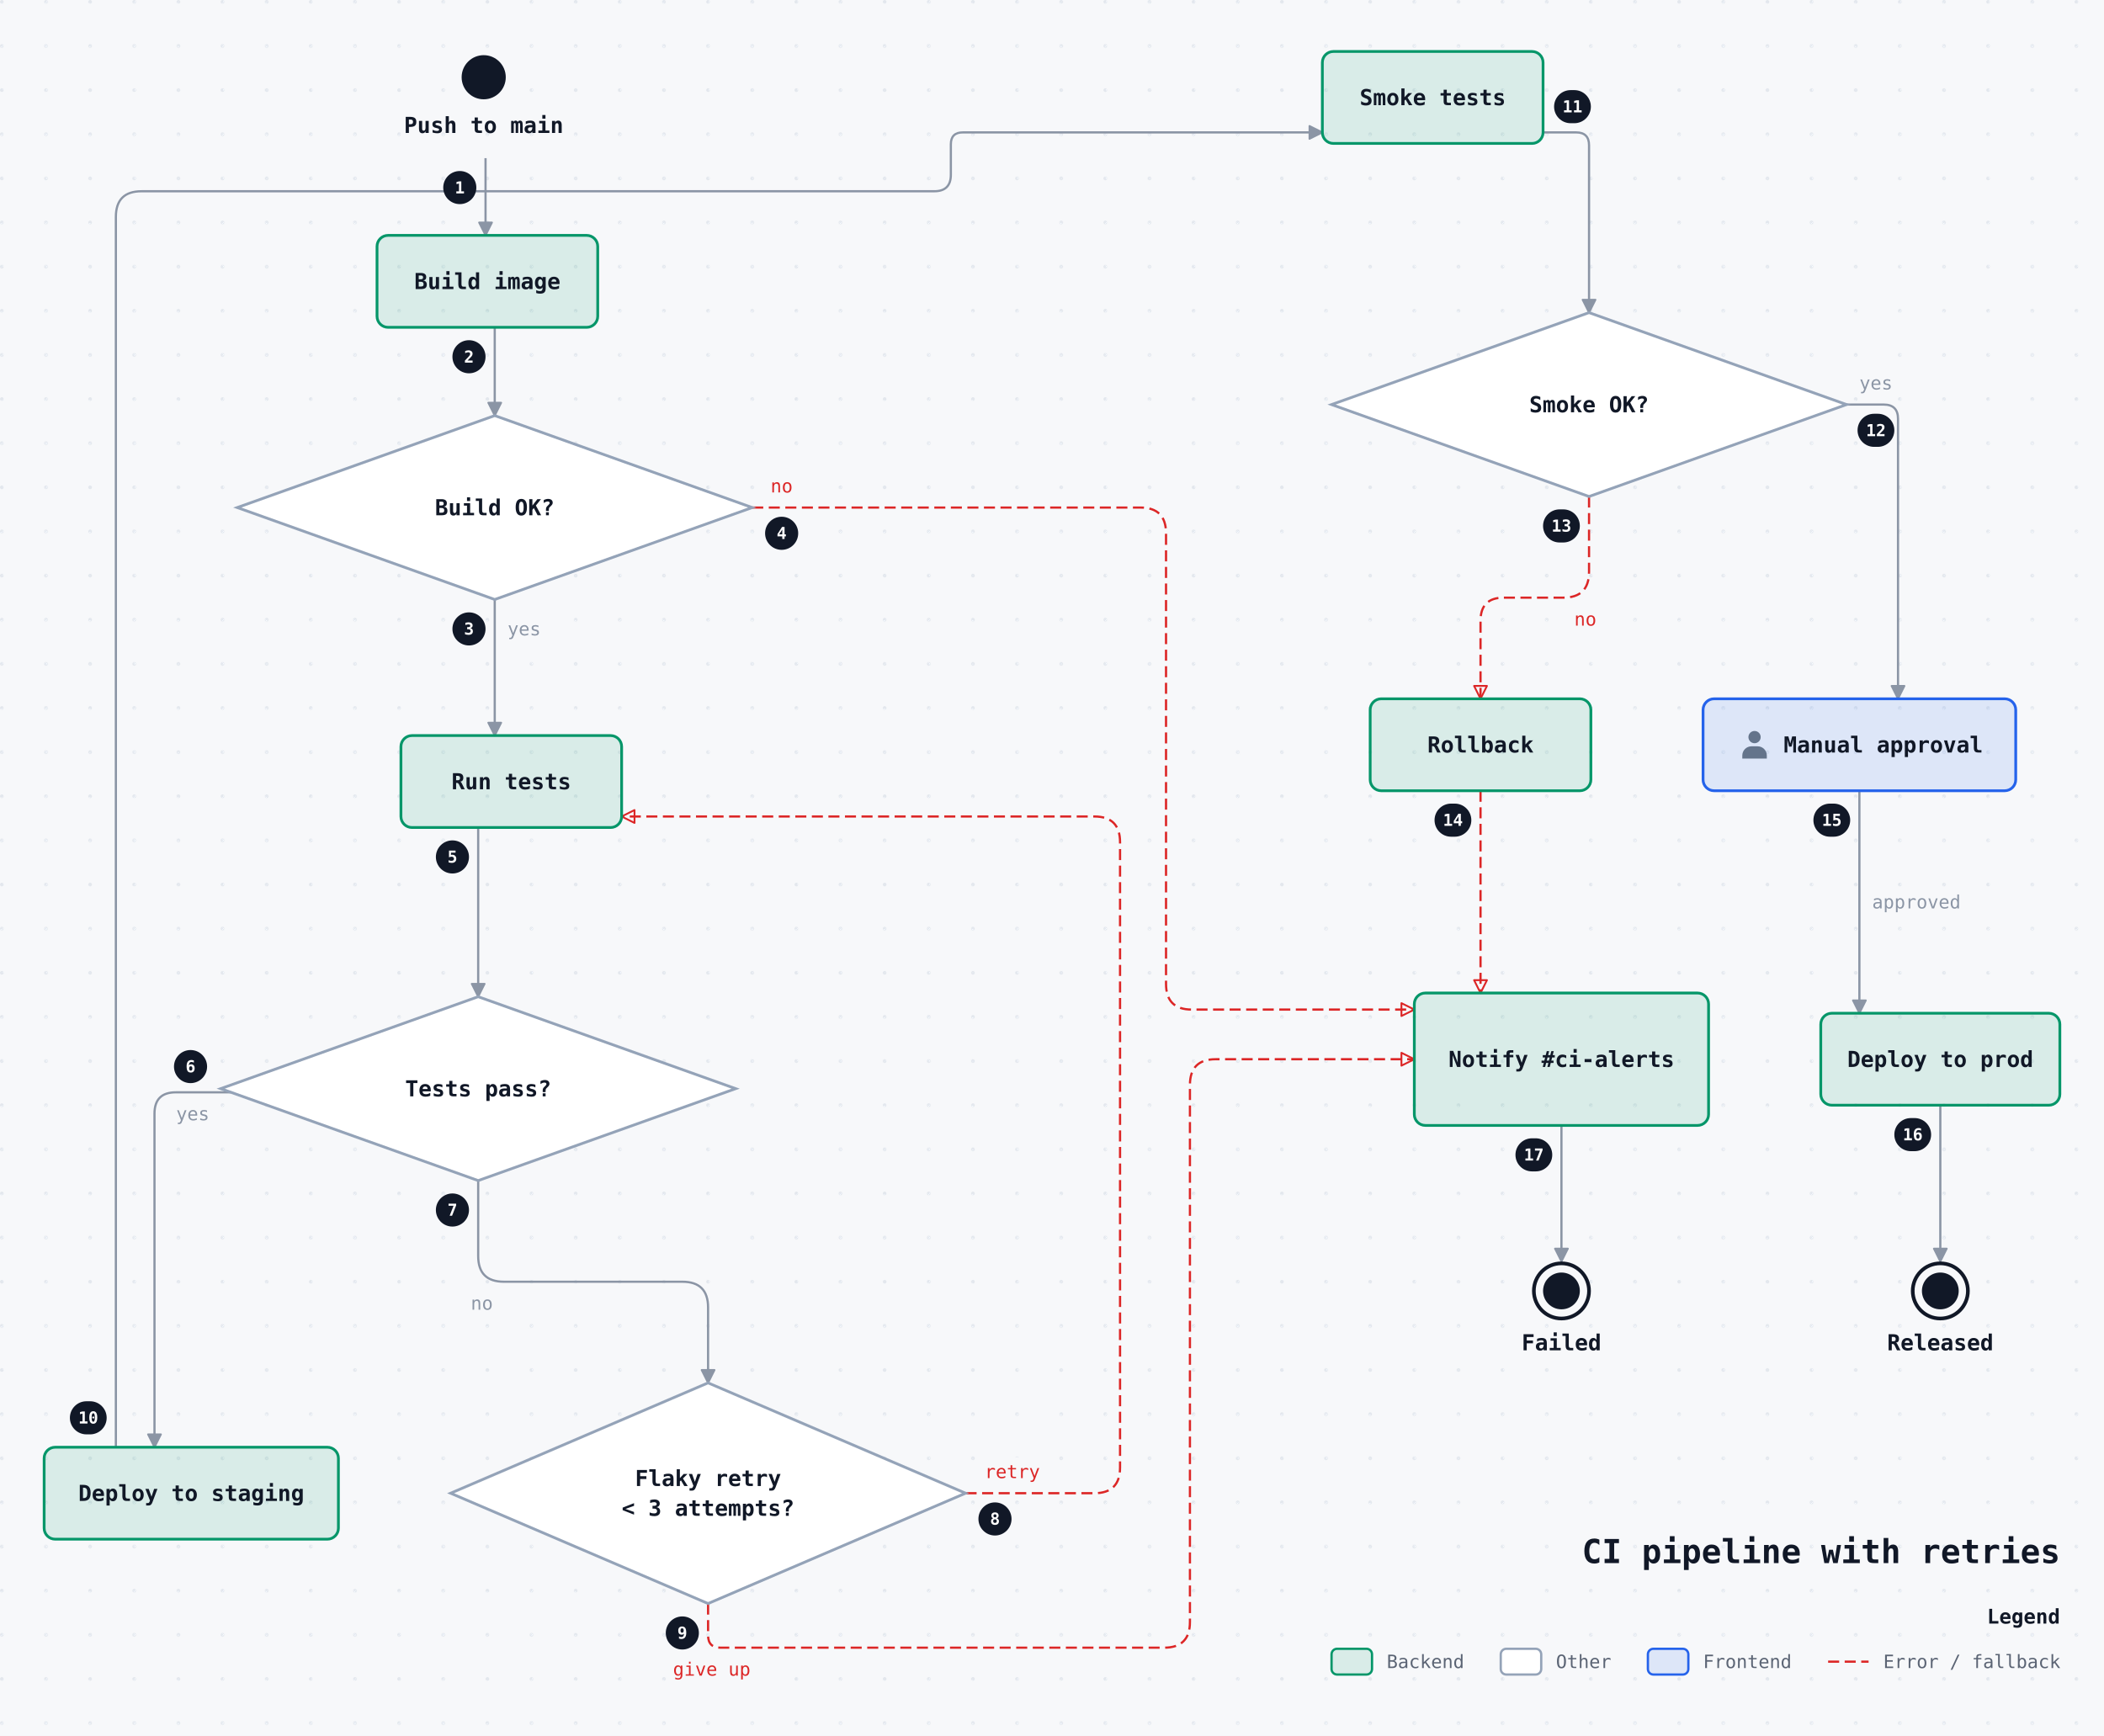
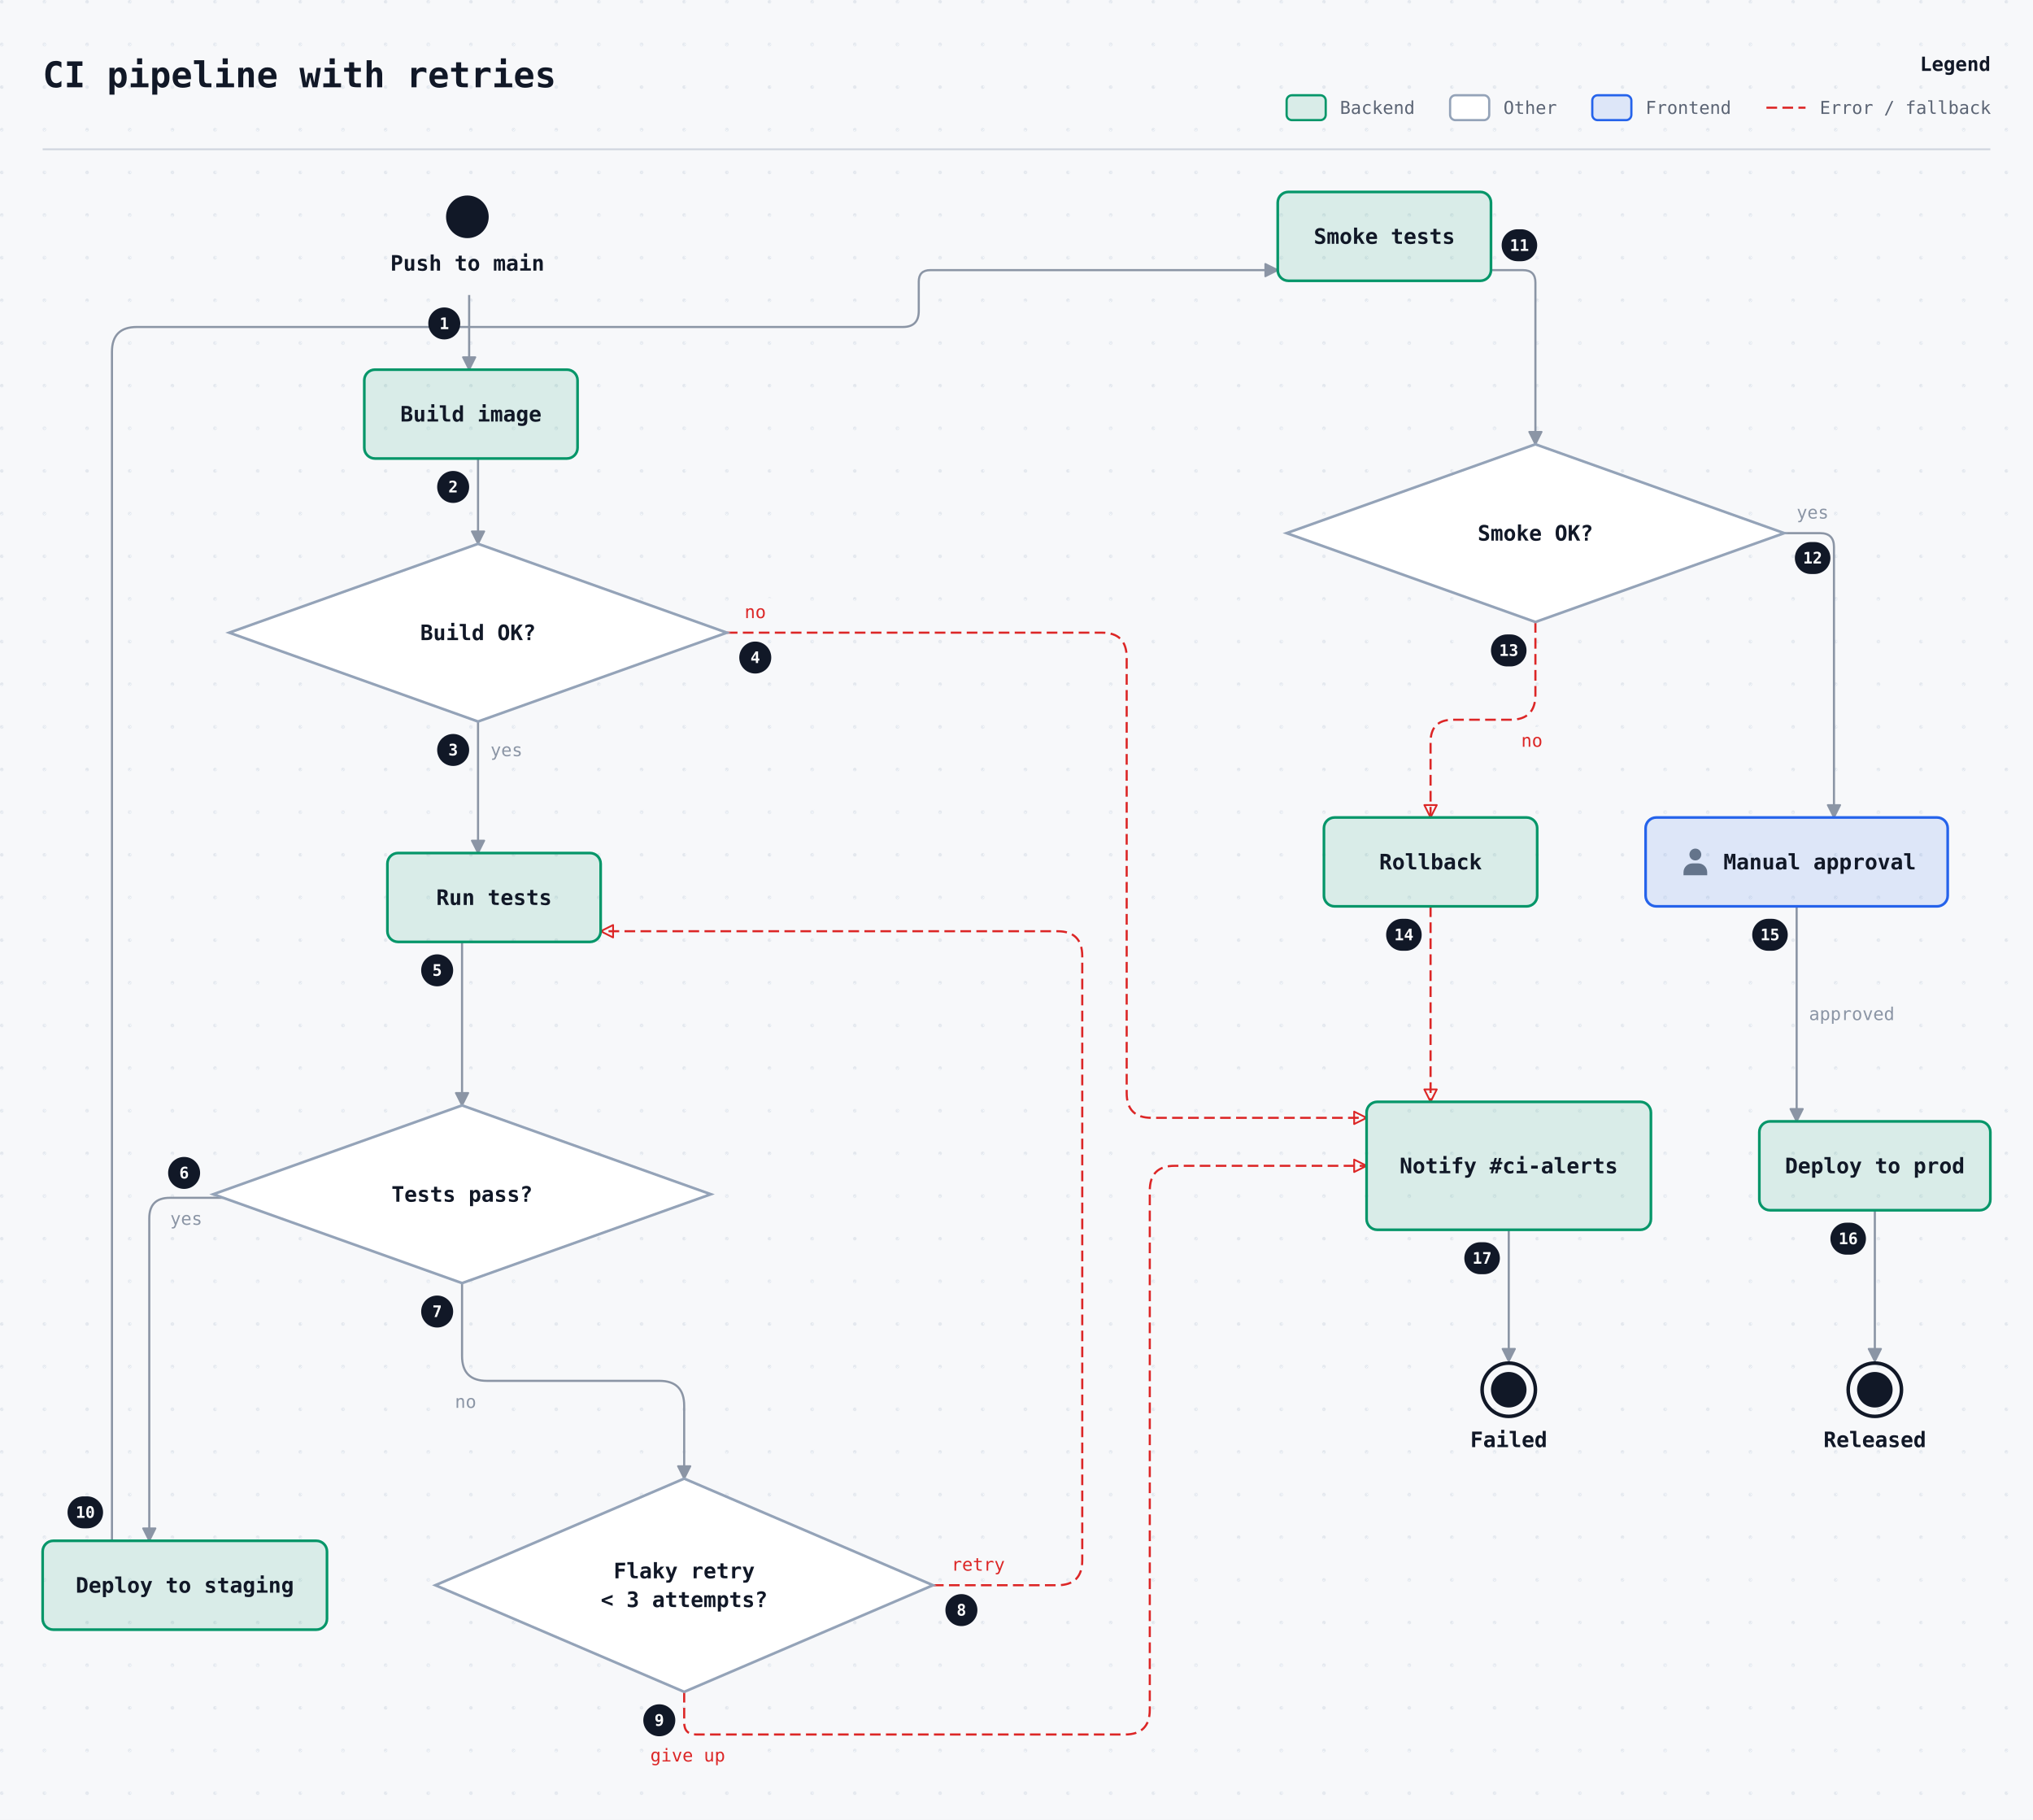
- <svg xmlns="http://www.w3.org/2000/svg" version="1.1" width="1144" height="944" viewBox="0 0 1144 944" font-family="JetBrains Mono, ui-monospace, SFMono-Regular, Menlo, Consolas, monospace">
+ <svg xmlns="http://www.w3.org/2000/svg" version="1.1" width="1144" height="1024" viewBox="0 0 1144 1024" font-family="JetBrains Mono, ui-monospace, SFMono-Regular, Menlo, Consolas, monospace">
  <defs>
    <pattern id="canvas-grid" width="24" height="24" patternUnits="userSpaceOnUse">
      <circle cx="1" cy="1" r="1" fill="#e3e7ed" />
    </pattern>
    <marker id="marker-arrow-0" viewBox="-1 -1 9 9" refX="7" refY="3.5" markerWidth="9" markerHeight="9" markerUnits="userSpaceOnUse" orient="auto-start-reverse">
      <path d="M0 0 L7 3.5 L0 7 Z" fill="#8b95a5" stroke="#8b95a5" stroke-width="1" stroke-linejoin="round" />
    </marker>
    <marker id="marker-uml-triangle-1" viewBox="-1 -1 9 9" refX="7" refY="3.5" markerWidth="9" markerHeight="9" markerUnits="userSpaceOnUse" orient="auto-start-reverse">
      <path d="M0 0 L7 3.5 L0 7 Z" fill="none" stroke="#dc2626" stroke-width="1" stroke-linejoin="round" />
    </marker>
  </defs>
  <rect width="100%" height="100%" fill="#f7f8fa" />
  <rect width="100%" height="100%" fill="url(#canvas-grid)" />
-   <text x="1120.2" y="850.0" text-anchor="end" font-size="18" font-weight="bold" fill="#111827">CI pipeline with retries</text>
-   <path d="M 264.0 86.0 L 264.0 128.0" fill="none" stroke="#8b95a5" stroke-width="1.2" marker-end="url(#marker-arrow-0)" />
-   <path d="M 269.0 178.0 L 269.0 226.0" fill="none" stroke="#8b95a5" stroke-width="1.2" marker-end="url(#marker-arrow-0)" />
-   <path d="M 269.0 326.0 L 269.0 400.0" fill="none" stroke="#8b95a5" stroke-width="1.2" marker-end="url(#marker-arrow-0)" />
-   <path d="M 409.0 276.0 L 620.0 276.0 Q 634.0 276.0 634.0 290.0 L 634.0 535.0 Q 634.0 549.0 648.0 549.0 L 769.0 549.0" fill="none" stroke="#dc2626" stroke-width="1.2" stroke-dasharray="6 3" marker-end="url(#marker-uml-triangle-1)" />
-   <path d="M 260.0 450.0 L 260.0 542.0" fill="none" stroke="#8b95a5" stroke-width="1.2" marker-end="url(#marker-arrow-0)" />
-   <path d="M 125.6 594.0 L 95.6 594.0 Q 84.0 594.0 84.0 605.6 L 84.0 787.0" fill="none" stroke="#8b95a5" stroke-width="1.2" marker-end="url(#marker-arrow-0)" />
-   <path d="M 260.0 642.0 L 260.0 683.0 Q 260.0 697.0 274.0 697.0 L 371.0 697.0 Q 385.0 697.0 385.0 711.0 L 385.0 752.0" fill="none" stroke="#8b95a5" stroke-width="1.2" marker-end="url(#marker-arrow-0)" />
-   <path d="M 525.0 812.0 L 595.0 812.0 Q 609.0 812.0 609.0 798.0 L 609.0 458.0 Q 609.0 444.0 595.0 444.0 L 338.0 444.0" fill="none" stroke="#dc2626" stroke-width="1.2" stroke-dasharray="6 3" marker-end="url(#marker-uml-triangle-1)" />
-   <path d="M 385.0 872.0 L 385.0 889.3 Q 385.0 896.0 391.7 896.0 L 633.0 896.0 Q 647.0 896.0 647.0 882.0 L 647.0 590.0 Q 647.0 576.0 661.0 576.0 L 769.0 576.0" fill="none" stroke="#dc2626" stroke-width="1.2" stroke-dasharray="6 3" marker-end="url(#marker-uml-triangle-1)" />
-   <path d="M 63.0 787.0 L 63.0 118.0 Q 63.0 104.0 77.0 104.0 L 508.0 104.0 Q 517.0 104.0 517.0 95.0 L 517.0 78.5 Q 517.0 72.0 523.5 72.0 L 719.0 72.0" fill="none" stroke="#8b95a5" stroke-width="1.2" marker-end="url(#marker-arrow-0)" />
-   <path d="M 839.0 72.0 L 857.0 72.0 Q 864.0 72.0 864.0 79.0 L 864.0 170.0" fill="none" stroke="#8b95a5" stroke-width="1.2" marker-end="url(#marker-arrow-0)" />
-   <path d="M 1004.0 220.0 L 1024.2 220.0 Q 1032.0 220.0 1032.0 227.8 L 1032.0 380.0" fill="none" stroke="#8b95a5" stroke-width="1.2" marker-end="url(#marker-arrow-0)" />
-   <path d="M 864.0 270.0 L 864.0 311.0 Q 864.0 325.0 850.0 325.0 L 817.6 325.0 Q 805.0 325.0 805.0 337.6 L 805.0 380.0" fill="none" stroke="#dc2626" stroke-width="1.2" stroke-dasharray="6 3" marker-end="url(#marker-uml-triangle-1)" />
-   <path d="M 805.0 430.0 L 805.0 540.0" fill="none" stroke="#dc2626" stroke-width="1.2" stroke-dasharray="6 3" marker-end="url(#marker-uml-triangle-1)" />
-   <path d="M 1011.0 430.0 L 1011.0 551.0" fill="none" stroke="#8b95a5" stroke-width="1.2" marker-end="url(#marker-arrow-0)" />
-   <path d="M 1055.0 601.0 L 1055.0 686.0" fill="none" stroke="#8b95a5" stroke-width="1.2" marker-end="url(#marker-arrow-0)" />
-   <path d="M 849.0 612.0 L 849.0 686.0" fill="none" stroke="#8b95a5" stroke-width="1.2" marker-end="url(#marker-arrow-0)" />
-   <circle cx="263.0" cy="42.0" r="12.0" fill="#111827" />
-   <text x="263.0" y="72.3" text-anchor="middle" font-size="12" font-weight="bold" fill="#111827">
+   <text x="24.0" y="49.1" text-anchor="start" font-size="20" font-weight="bold" fill="#111827">CI pipeline with retries</text>
+   <path d="M 264.0 166.0 L 264.0 208.0" fill="none" stroke="#8b95a5" stroke-width="1.2" marker-end="url(#marker-arrow-0)" />
+   <path d="M 269.0 258.0 L 269.0 306.0" fill="none" stroke="#8b95a5" stroke-width="1.2" marker-end="url(#marker-arrow-0)" />
+   <path d="M 269.0 406.0 L 269.0 480.0" fill="none" stroke="#8b95a5" stroke-width="1.2" marker-end="url(#marker-arrow-0)" />
+   <path d="M 409.0 356.0 L 620.0 356.0 Q 634.0 356.0 634.0 370.0 L 634.0 615.0 Q 634.0 629.0 648.0 629.0 L 769.0 629.0" fill="none" stroke="#dc2626" stroke-width="1.2" stroke-dasharray="6 3" marker-end="url(#marker-uml-triangle-1)" />
+   <path d="M 260.0 530.0 L 260.0 622.0" fill="none" stroke="#8b95a5" stroke-width="1.2" marker-end="url(#marker-arrow-0)" />
+   <path d="M 125.6 674.0 L 95.6 674.0 Q 84.0 674.0 84.0 685.6 L 84.0 867.0" fill="none" stroke="#8b95a5" stroke-width="1.2" marker-end="url(#marker-arrow-0)" />
+   <path d="M 260.0 722.0 L 260.0 763.0 Q 260.0 777.0 274.0 777.0 L 371.0 777.0 Q 385.0 777.0 385.0 791.0 L 385.0 832.0" fill="none" stroke="#8b95a5" stroke-width="1.2" marker-end="url(#marker-arrow-0)" />
+   <path d="M 525.0 892.0 L 595.0 892.0 Q 609.0 892.0 609.0 878.0 L 609.0 538.0 Q 609.0 524.0 595.0 524.0 L 338.0 524.0" fill="none" stroke="#dc2626" stroke-width="1.2" stroke-dasharray="6 3" marker-end="url(#marker-uml-triangle-1)" />
+   <path d="M 385.0 952.0 L 385.0 969.3 Q 385.0 976.0 391.7 976.0 L 633.0 976.0 Q 647.0 976.0 647.0 962.0 L 647.0 670.0 Q 647.0 656.0 661.0 656.0 L 769.0 656.0" fill="none" stroke="#dc2626" stroke-width="1.2" stroke-dasharray="6 3" marker-end="url(#marker-uml-triangle-1)" />
+   <path d="M 63.0 867.0 L 63.0 198.0 Q 63.0 184.0 77.0 184.0 L 508.0 184.0 Q 517.0 184.0 517.0 175.0 L 517.0 158.5 Q 517.0 152.0 523.5 152.0 L 719.0 152.0" fill="none" stroke="#8b95a5" stroke-width="1.2" marker-end="url(#marker-arrow-0)" />
+   <path d="M 839.0 152.0 L 857.0 152.0 Q 864.0 152.0 864.0 159.0 L 864.0 250.0" fill="none" stroke="#8b95a5" stroke-width="1.2" marker-end="url(#marker-arrow-0)" />
+   <path d="M 1004.0 300.0 L 1024.2 300.0 Q 1032.0 300.0 1032.0 307.8 L 1032.0 460.0" fill="none" stroke="#8b95a5" stroke-width="1.2" marker-end="url(#marker-arrow-0)" />
+   <path d="M 864.0 350.0 L 864.0 391.0 Q 864.0 405.0 850.0 405.0 L 817.6 405.0 Q 805.0 405.0 805.0 417.6 L 805.0 460.0" fill="none" stroke="#dc2626" stroke-width="1.2" stroke-dasharray="6 3" marker-end="url(#marker-uml-triangle-1)" />
+   <path d="M 805.0 510.0 L 805.0 620.0" fill="none" stroke="#dc2626" stroke-width="1.2" stroke-dasharray="6 3" marker-end="url(#marker-uml-triangle-1)" />
+   <path d="M 1011.0 510.0 L 1011.0 631.0" fill="none" stroke="#8b95a5" stroke-width="1.2" marker-end="url(#marker-arrow-0)" />
+   <path d="M 1055.0 681.0 L 1055.0 766.0" fill="none" stroke="#8b95a5" stroke-width="1.2" marker-end="url(#marker-arrow-0)" />
+   <path d="M 849.0 692.0 L 849.0 766.0" fill="none" stroke="#8b95a5" stroke-width="1.2" marker-end="url(#marker-arrow-0)" />
+   <circle cx="263.0" cy="122.0" r="12.0" fill="#111827" />
+   <text x="263.0" y="152.3" text-anchor="middle" font-size="12" font-weight="bold" fill="#111827">
    <tspan>Push to main</tspan>
  </text>
-   <rect fill="#059669" fill-opacity="0.122" stroke="#059669" stroke-width="1.5" x="205.0" y="128.0" width="120.0" height="50.0" rx="6.0" />
-   <text x="265.0" y="157.2" text-anchor="middle" font-size="12" font-weight="bold" fill="#111827">
+   <rect fill="#059669" fill-opacity="0.122" stroke="#059669" stroke-width="1.5" x="205.0" y="208.0" width="120.0" height="50.0" rx="6.0" />
+   <text x="265.0" y="237.2" text-anchor="middle" font-size="12" font-weight="bold" fill="#111827">
    <tspan>Build image</tspan>
  </text>
-   <path fill="#ffffff" fill-opacity="1.000" stroke="#94a3b8" stroke-width="1.5" d="M 269.0 226.0 L 409.0 276.0 L 269.0 326.0 L 129.0 276.0 Z" />
-   <text x="269.0" y="280.2" text-anchor="middle" font-size="12" font-weight="bold" fill="#111827">
+   <path fill="#ffffff" fill-opacity="1.000" stroke="#94a3b8" stroke-width="1.5" d="M 269.0 306.0 L 409.0 356.0 L 269.0 406.0 L 129.0 356.0 Z" />
+   <text x="269.0" y="360.2" text-anchor="middle" font-size="12" font-weight="bold" fill="#111827">
    <tspan>Build OK?</tspan>
  </text>
-   <rect fill="#059669" fill-opacity="0.122" stroke="#059669" stroke-width="1.5" x="218.0" y="400.0" width="120.0" height="50.0" rx="6.0" />
-   <text x="278.0" y="429.2" text-anchor="middle" font-size="12" font-weight="bold" fill="#111827">
+   <rect fill="#059669" fill-opacity="0.122" stroke="#059669" stroke-width="1.5" x="218.0" y="480.0" width="120.0" height="50.0" rx="6.0" />
+   <text x="278.0" y="509.2" text-anchor="middle" font-size="12" font-weight="bold" fill="#111827">
    <tspan>Run tests</tspan>
  </text>
-   <path fill="#ffffff" fill-opacity="1.000" stroke="#94a3b8" stroke-width="1.5" d="M 260.0 542.0 L 400.0 592.0 L 260.0 642.0 L 120.0 592.0 Z" />
-   <text x="260.0" y="596.2" text-anchor="middle" font-size="12" font-weight="bold" fill="#111827">
+   <path fill="#ffffff" fill-opacity="1.000" stroke="#94a3b8" stroke-width="1.5" d="M 260.0 622.0 L 400.0 672.0 L 260.0 722.0 L 120.0 672.0 Z" />
+   <text x="260.0" y="676.2" text-anchor="middle" font-size="12" font-weight="bold" fill="#111827">
    <tspan>Tests pass?</tspan>
  </text>
-   <path fill="#ffffff" fill-opacity="1.000" stroke="#94a3b8" stroke-width="1.5" d="M 385.0 752.0 L 525.0 812.0 L 385.0 872.0 L 245.0 812.0 Z" />
-   <text x="385.0" y="808.1" text-anchor="middle" font-size="12" font-weight="bold" fill="#111827">
+   <path fill="#ffffff" fill-opacity="1.000" stroke="#94a3b8" stroke-width="1.5" d="M 385.0 832.0 L 525.0 892.0 L 385.0 952.0 L 245.0 892.0 Z" />
+   <text x="385.0" y="888.1" text-anchor="middle" font-size="12" font-weight="bold" fill="#111827">
    <tspan>Flaky retry</tspan>
  </text>
-   <text x="385.0" y="824.3" text-anchor="middle" font-size="12" font-weight="bold" fill="#111827">
+   <text x="385.0" y="904.3" text-anchor="middle" font-size="12" font-weight="bold" fill="#111827">
    <tspan>&lt; 3 attempts?</tspan>
  </text>
-   <rect fill="#059669" fill-opacity="0.122" stroke="#059669" stroke-width="1.5" x="24.0" y="787.0" width="160.0" height="50.0" rx="6.0" />
-   <text x="104.0" y="816.2" text-anchor="middle" font-size="12" font-weight="bold" fill="#111827">
+   <rect fill="#059669" fill-opacity="0.122" stroke="#059669" stroke-width="1.5" x="24.0" y="867.0" width="160.0" height="50.0" rx="6.0" />
+   <text x="104.0" y="896.2" text-anchor="middle" font-size="12" font-weight="bold" fill="#111827">
    <tspan>Deploy to staging</tspan>
  </text>
-   <rect fill="#059669" fill-opacity="0.122" stroke="#059669" stroke-width="1.5" x="719.0" y="28.0" width="120.0" height="50.0" rx="6.0" />
-   <text x="779.0" y="57.2" text-anchor="middle" font-size="12" font-weight="bold" fill="#111827">
+   <rect fill="#059669" fill-opacity="0.122" stroke="#059669" stroke-width="1.5" x="719.0" y="108.0" width="120.0" height="50.0" rx="6.0" />
+   <text x="779.0" y="137.2" text-anchor="middle" font-size="12" font-weight="bold" fill="#111827">
    <tspan>Smoke tests</tspan>
  </text>
-   <path fill="#ffffff" fill-opacity="1.000" stroke="#94a3b8" stroke-width="1.5" d="M 864.0 170.0 L 1004.0 220.0 L 864.0 270.0 L 724.0 220.0 Z" />
-   <text x="864.0" y="224.2" text-anchor="middle" font-size="12" font-weight="bold" fill="#111827">
+   <path fill="#ffffff" fill-opacity="1.000" stroke="#94a3b8" stroke-width="1.5" d="M 864.0 250.0 L 1004.0 300.0 L 864.0 350.0 L 724.0 300.0 Z" />
+   <text x="864.0" y="304.2" text-anchor="middle" font-size="12" font-weight="bold" fill="#111827">
    <tspan>Smoke OK?</tspan>
  </text>
-   <rect fill="#2563eb" fill-opacity="0.122" stroke="#2563eb" stroke-width="1.5" x="926.0" y="380.0" width="170.0" height="50.0" rx="6.0" />
-   <svg class="node-tech-icon" x="944.0" y="395.0" width="20.0" height="20.0" viewBox="0 0 24 24" preserveAspectRatio="xMidYMid meet">
+   <rect fill="#2563eb" fill-opacity="0.122" stroke="#2563eb" stroke-width="1.5" x="926.0" y="460.0" width="170.0" height="50.0" rx="6.0" />
+   <svg class="node-tech-icon" x="944.0" y="475.0" width="20.0" height="20.0" viewBox="0 0 24 24" preserveAspectRatio="xMidYMid meet">
    <g>
      <circle cx="12" cy="7" r="4" fill="#64748b" />
      <path fill="#64748b" d="M4 21v-2a6 6 0 0 1 6-6h4a6 6 0 0 1 6 6v2H4z" />
    </g>
  </svg>
-   <text x="1024.0" y="409.2" text-anchor="middle" font-size="12" font-weight="bold" fill="#111827">
+   <text x="1024.0" y="489.2" text-anchor="middle" font-size="12" font-weight="bold" fill="#111827">
    <tspan>Manual approval</tspan>
  </text>
-   <rect fill="#059669" fill-opacity="0.122" stroke="#059669" stroke-width="1.5" x="990.0" y="551.0" width="130.0" height="50.0" rx="6.0" />
-   <text x="1055.0" y="580.2" text-anchor="middle" font-size="12" font-weight="bold" fill="#111827">
+   <rect fill="#059669" fill-opacity="0.122" stroke="#059669" stroke-width="1.5" x="990.0" y="631.0" width="130.0" height="50.0" rx="6.0" />
+   <text x="1055.0" y="660.2" text-anchor="middle" font-size="12" font-weight="bold" fill="#111827">
    <tspan>Deploy to prod</tspan>
  </text>
-   <rect fill="#059669" fill-opacity="0.122" stroke="#059669" stroke-width="1.5" x="745.0" y="380.0" width="120.0" height="50.0" rx="6.0" />
-   <text x="805.0" y="409.2" text-anchor="middle" font-size="12" font-weight="bold" fill="#111827">
+   <rect fill="#059669" fill-opacity="0.122" stroke="#059669" stroke-width="1.5" x="745.0" y="460.0" width="120.0" height="50.0" rx="6.0" />
+   <text x="805.0" y="489.2" text-anchor="middle" font-size="12" font-weight="bold" fill="#111827">
    <tspan>Rollback</tspan>
  </text>
-   <rect fill="#059669" fill-opacity="0.122" stroke="#059669" stroke-width="1.5" x="769.0" y="540.0" width="160.0" height="72.0" rx="6.0" />
-   <text x="849.0" y="580.2" text-anchor="middle" font-size="12" font-weight="bold" fill="#111827">
+   <rect fill="#059669" fill-opacity="0.122" stroke="#059669" stroke-width="1.5" x="769.0" y="620.0" width="160.0" height="72.0" rx="6.0" />
+   <text x="849.0" y="660.2" text-anchor="middle" font-size="12" font-weight="bold" fill="#111827">
    <tspan>Notify #ci-alerts</tspan>
  </text>
-   <circle cx="1055.0" cy="702.0" r="15.0" fill="none" stroke="#111827" stroke-width="2" />
-   <circle cx="1055.0" cy="702.0" r="10.0" fill="#111827" />
-   <text x="1055.0" y="734.3" text-anchor="middle" font-size="12" font-weight="bold" fill="#111827">
+   <circle cx="1055.0" cy="782.0" r="15.0" fill="none" stroke="#111827" stroke-width="2" />
+   <circle cx="1055.0" cy="782.0" r="10.0" fill="#111827" />
+   <text x="1055.0" y="814.3" text-anchor="middle" font-size="12" font-weight="bold" fill="#111827">
    <tspan>Released</tspan>
  </text>
-   <circle cx="849.0" cy="702.0" r="15.0" fill="none" stroke="#111827" stroke-width="2" />
-   <circle cx="849.0" cy="702.0" r="10.0" fill="#111827" />
-   <text x="849.0" y="734.3" text-anchor="middle" font-size="12" font-weight="bold" fill="#111827">
+   <circle cx="849.0" cy="782.0" r="15.0" fill="none" stroke="#111827" stroke-width="2" />
+   <circle cx="849.0" cy="782.0" r="10.0" fill="#111827" />
+   <text x="849.0" y="814.3" text-anchor="middle" font-size="12" font-weight="bold" fill="#111827">
    <tspan>Failed</tspan>
  </text>
-   <rect x="273.0" y="334.2" width="24.0" height="15.5" rx="2" fill="#f7f8fa" />
-   <text x="285.0" y="345.5" text-anchor="middle" font-size="10" fill="#8b95a5">yes</text>
-   <rect x="415.0" y="256.5" width="20.0" height="15.5" rx="2" fill="#f7f8fa" />
-   <text x="425.0" y="267.8" text-anchor="middle" font-size="10" fill="#dc2626">no</text>
-   <rect x="92.8" y="598.0" width="24.0" height="15.5" rx="2" fill="#f7f8fa" />
-   <text x="104.8" y="609.2" text-anchor="middle" font-size="10" fill="#8b95a5">yes</text>
-   <rect x="252.0" y="701.0" width="20.0" height="15.5" rx="2" fill="#f7f8fa" />
-   <text x="262.0" y="712.2" text-anchor="middle" font-size="10" fill="#8b95a5">no</text>
-   <rect x="532.4" y="792.5" width="36.0" height="15.5" rx="2" fill="#f7f8fa" />
-   <text x="550.4" y="803.8" text-anchor="middle" font-size="10" fill="#dc2626">retry</text>
-   <rect x="363.0" y="900.0" width="48.0" height="15.5" rx="2" fill="#f7f8fa" />
-   <text x="387.0" y="911.2" text-anchor="middle" font-size="10" fill="#dc2626">give up</text>
-   <rect x="1008.0" y="200.5" width="24.0" height="15.5" rx="2" fill="#f7f8fa" />
-   <text x="1020.0" y="211.8" text-anchor="middle" font-size="10" fill="#8b95a5">yes</text>
-   <rect x="852.0" y="329.0" width="20.0" height="15.5" rx="2" fill="#f7f8fa" />
-   <text x="862.0" y="340.2" text-anchor="middle" font-size="10" fill="#dc2626">no</text>
-   <rect x="1015.0" y="482.8" width="54.0" height="15.5" rx="2" fill="#f7f8fa" />
-   <text x="1042.0" y="494.0" text-anchor="middle" font-size="10" fill="#8b95a5">approved</text>
-   <rect x="241.0" y="93.0" width="18.0" height="18.0" rx="9.0" fill="#111827" />
-   <text x="250.0" y="105.2" text-anchor="middle" font-size="9" font-weight="bold" fill="#ffffff">1</text>
-   <rect x="246.0" y="185.0" width="18.0" height="18.0" rx="9.0" fill="#111827" />
-   <text x="255.0" y="197.2" text-anchor="middle" font-size="9" font-weight="bold" fill="#ffffff">2</text>
-   <rect x="246.0" y="333.0" width="18.0" height="18.0" rx="9.0" fill="#111827" />
-   <text x="255.0" y="345.1" text-anchor="middle" font-size="9" font-weight="bold" fill="#ffffff">3</text>
-   <rect x="416.0" y="281.0" width="18.0" height="18.0" rx="9.0" fill="#111827" />
-   <text x="425.0" y="293.1" text-anchor="middle" font-size="9" font-weight="bold" fill="#ffffff">4</text>
-   <rect x="237.0" y="457.0" width="18.0" height="18.0" rx="9.0" fill="#111827" />
-   <text x="246.0" y="469.1" text-anchor="middle" font-size="9" font-weight="bold" fill="#ffffff">5</text>
-   <rect x="94.6" y="571.0" width="18.0" height="18.0" rx="9.0" fill="#111827" />
-   <text x="103.6" y="583.1" text-anchor="middle" font-size="9" font-weight="bold" fill="#ffffff">6</text>
-   <rect x="237.0" y="649.0" width="18.0" height="18.0" rx="9.0" fill="#111827" />
-   <text x="246.0" y="661.1" text-anchor="middle" font-size="9" font-weight="bold" fill="#ffffff">7</text>
-   <rect x="532.0" y="817.0" width="18.0" height="18.0" rx="9.0" fill="#111827" />
-   <text x="541.0" y="829.1" text-anchor="middle" font-size="9" font-weight="bold" fill="#ffffff">8</text>
-   <rect x="362.0" y="879.0" width="18.0" height="18.0" rx="9.0" fill="#111827" />
-   <text x="371.0" y="891.1" text-anchor="middle" font-size="9" font-weight="bold" fill="#ffffff">9</text>
-   <rect x="38.0" y="762.0" width="20.0" height="18.0" rx="9.0" fill="#111827" />
-   <text x="48.0" y="774.1" text-anchor="middle" font-size="9" font-weight="bold" fill="#ffffff">10</text>
-   <rect x="845.0" y="49.0" width="20.0" height="18.0" rx="9.0" fill="#111827" />
-   <text x="855.0" y="61.1" text-anchor="middle" font-size="9" font-weight="bold" fill="#ffffff">11</text>
-   <rect x="1010.0" y="225.0" width="20.0" height="18.0" rx="9.0" fill="#111827" />
-   <text x="1020.0" y="237.2" text-anchor="middle" font-size="9" font-weight="bold" fill="#ffffff">12</text>
-   <rect x="839.0" y="277.0" width="20.0" height="18.0" rx="9.0" fill="#111827" />
-   <text x="849.0" y="289.1" text-anchor="middle" font-size="9" font-weight="bold" fill="#ffffff">13</text>
-   <rect x="780.0" y="437.0" width="20.0" height="18.0" rx="9.0" fill="#111827" />
-   <text x="790.0" y="449.1" text-anchor="middle" font-size="9" font-weight="bold" fill="#ffffff">14</text>
-   <rect x="986.0" y="437.0" width="20.0" height="18.0" rx="9.0" fill="#111827" />
-   <text x="996.0" y="449.1" text-anchor="middle" font-size="9" font-weight="bold" fill="#ffffff">15</text>
-   <rect x="1030.0" y="608.0" width="20.0" height="18.0" rx="9.0" fill="#111827" />
-   <text x="1040.0" y="620.1" text-anchor="middle" font-size="9" font-weight="bold" fill="#ffffff">16</text>
-   <rect x="824.0" y="619.0" width="20.0" height="18.0" rx="9.0" fill="#111827" />
-   <text x="834.0" y="631.1" text-anchor="middle" font-size="9" font-weight="bold" fill="#ffffff">17</text>
-   <text x="1080.4" y="882.9" font-size="11" font-weight="bold" fill="#111827">Legend</text>
-   <rect x="724.0" y="896.6" width="22" height="14" rx="3" fill="#059669" fill-opacity="0.122" stroke="#059669" stroke-width="1.25" />
-   <text x="754.0" y="907.1" font-size="10" fill="#5b6474">Backend</text>
-   <rect x="816.0" y="896.6" width="22" height="14" rx="3" fill="#ffffff" fill-opacity="1.000" stroke="#94a3b8" stroke-width="1.25" />
-   <text x="846.0" y="907.1" font-size="10" fill="#5b6474">Other</text>
-   <rect x="896.0" y="896.6" width="22" height="14" rx="3" fill="#2563eb" fill-opacity="0.122" stroke="#2563eb" stroke-width="1.25" />
-   <text x="926.0" y="907.1" font-size="10" fill="#5b6474">Frontend</text>
-   <line x1="994.0" y1="903.6" x2="1016.0" y2="903.6" stroke="#dc2626" stroke-width="1.2" stroke-dasharray="6 3" />
-   <text x="1024.0" y="907.1" font-size="10" fill="#5b6474">Error / fallback</text>
+   <rect x="273.0" y="414.2" width="24.0" height="15.5" rx="2" fill="#f7f8fa" />
+   <text x="285.0" y="425.5" text-anchor="middle" font-size="10" fill="#8b95a5">yes</text>
+   <rect x="415.0" y="336.5" width="20.0" height="15.5" rx="2" fill="#f7f8fa" />
+   <text x="425.0" y="347.8" text-anchor="middle" font-size="10" fill="#dc2626">no</text>
+   <rect x="92.8" y="678.0" width="24.0" height="15.5" rx="2" fill="#f7f8fa" />
+   <text x="104.8" y="689.2" text-anchor="middle" font-size="10" fill="#8b95a5">yes</text>
+   <rect x="252.0" y="781.0" width="20.0" height="15.5" rx="2" fill="#f7f8fa" />
+   <text x="262.0" y="792.2" text-anchor="middle" font-size="10" fill="#8b95a5">no</text>
+   <rect x="532.4" y="872.5" width="36.0" height="15.5" rx="2" fill="#f7f8fa" />
+   <text x="550.4" y="883.8" text-anchor="middle" font-size="10" fill="#dc2626">retry</text>
+   <rect x="363.0" y="980.0" width="48.0" height="15.5" rx="2" fill="#f7f8fa" />
+   <text x="387.0" y="991.2" text-anchor="middle" font-size="10" fill="#dc2626">give up</text>
+   <rect x="1008.0" y="280.5" width="24.0" height="15.5" rx="2" fill="#f7f8fa" />
+   <text x="1020.0" y="291.8" text-anchor="middle" font-size="10" fill="#8b95a5">yes</text>
+   <rect x="852.0" y="409.0" width="20.0" height="15.5" rx="2" fill="#f7f8fa" />
+   <text x="862.0" y="420.2" text-anchor="middle" font-size="10" fill="#dc2626">no</text>
+   <rect x="1015.0" y="562.8" width="54.0" height="15.5" rx="2" fill="#f7f8fa" />
+   <text x="1042.0" y="574.0" text-anchor="middle" font-size="10" fill="#8b95a5">approved</text>
+   <rect x="241.0" y="173.0" width="18.0" height="18.0" rx="9.0" fill="#111827" />
+   <text x="250.0" y="185.2" text-anchor="middle" font-size="9" font-weight="bold" fill="#ffffff">1</text>
+   <rect x="246.0" y="265.0" width="18.0" height="18.0" rx="9.0" fill="#111827" />
+   <text x="255.0" y="277.1" text-anchor="middle" font-size="9" font-weight="bold" fill="#ffffff">2</text>
+   <rect x="246.0" y="413.0" width="18.0" height="18.0" rx="9.0" fill="#111827" />
+   <text x="255.0" y="425.1" text-anchor="middle" font-size="9" font-weight="bold" fill="#ffffff">3</text>
+   <rect x="416.0" y="361.0" width="18.0" height="18.0" rx="9.0" fill="#111827" />
+   <text x="425.0" y="373.1" text-anchor="middle" font-size="9" font-weight="bold" fill="#ffffff">4</text>
+   <rect x="237.0" y="537.0" width="18.0" height="18.0" rx="9.0" fill="#111827" />
+   <text x="246.0" y="549.1" text-anchor="middle" font-size="9" font-weight="bold" fill="#ffffff">5</text>
+   <rect x="94.6" y="651.0" width="18.0" height="18.0" rx="9.0" fill="#111827" />
+   <text x="103.6" y="663.1" text-anchor="middle" font-size="9" font-weight="bold" fill="#ffffff">6</text>
+   <rect x="237.0" y="729.0" width="18.0" height="18.0" rx="9.0" fill="#111827" />
+   <text x="246.0" y="741.1" text-anchor="middle" font-size="9" font-weight="bold" fill="#ffffff">7</text>
+   <rect x="532.0" y="897.0" width="18.0" height="18.0" rx="9.0" fill="#111827" />
+   <text x="541.0" y="909.1" text-anchor="middle" font-size="9" font-weight="bold" fill="#ffffff">8</text>
+   <rect x="362.0" y="959.0" width="18.0" height="18.0" rx="9.0" fill="#111827" />
+   <text x="371.0" y="971.1" text-anchor="middle" font-size="9" font-weight="bold" fill="#ffffff">9</text>
+   <rect x="38.0" y="842.0" width="20.0" height="18.0" rx="9.0" fill="#111827" />
+   <text x="48.0" y="854.1" text-anchor="middle" font-size="9" font-weight="bold" fill="#ffffff">10</text>
+   <rect x="845.0" y="129.0" width="20.0" height="18.0" rx="9.0" fill="#111827" />
+   <text x="855.0" y="141.2" text-anchor="middle" font-size="9" font-weight="bold" fill="#ffffff">11</text>
+   <rect x="1010.0" y="305.0" width="20.0" height="18.0" rx="9.0" fill="#111827" />
+   <text x="1020.0" y="317.1" text-anchor="middle" font-size="9" font-weight="bold" fill="#ffffff">12</text>
+   <rect x="839.0" y="357.0" width="20.0" height="18.0" rx="9.0" fill="#111827" />
+   <text x="849.0" y="369.1" text-anchor="middle" font-size="9" font-weight="bold" fill="#ffffff">13</text>
+   <rect x="780.0" y="517.0" width="20.0" height="18.0" rx="9.0" fill="#111827" />
+   <text x="790.0" y="529.1" text-anchor="middle" font-size="9" font-weight="bold" fill="#ffffff">14</text>
+   <rect x="986.0" y="517.0" width="20.0" height="18.0" rx="9.0" fill="#111827" />
+   <text x="996.0" y="529.1" text-anchor="middle" font-size="9" font-weight="bold" fill="#ffffff">15</text>
+   <rect x="1030.0" y="688.0" width="20.0" height="18.0" rx="9.0" fill="#111827" />
+   <text x="1040.0" y="700.1" text-anchor="middle" font-size="9" font-weight="bold" fill="#ffffff">16</text>
+   <rect x="824.0" y="699.0" width="20.0" height="18.0" rx="9.0" fill="#111827" />
+   <text x="834.0" y="711.1" text-anchor="middle" font-size="9" font-weight="bold" fill="#ffffff">17</text>
+   <text x="1080.4" y="39.9" font-size="11" font-weight="bold" fill="#111827">Legend</text>
+   <rect x="724.0" y="53.6" width="22" height="14" rx="3" fill="#059669" fill-opacity="0.122" stroke="#059669" stroke-width="1.25" />
+   <text x="754.0" y="64.1" font-size="10" fill="#5b6474">Backend</text>
+   <rect x="816.0" y="53.6" width="22" height="14" rx="3" fill="#ffffff" fill-opacity="1.000" stroke="#94a3b8" stroke-width="1.25" />
+   <text x="846.0" y="64.1" font-size="10" fill="#5b6474">Other</text>
+   <rect x="896.0" y="53.6" width="22" height="14" rx="3" fill="#2563eb" fill-opacity="0.122" stroke="#2563eb" stroke-width="1.25" />
+   <text x="926.0" y="64.1" font-size="10" fill="#5b6474">Frontend</text>
+   <line x1="994.0" y1="60.6" x2="1016.0" y2="60.6" stroke="#dc2626" stroke-width="1.2" stroke-dasharray="6 3" />
+   <text x="1024.0" y="64.1" font-size="10" fill="#5b6474">Error / fallback</text>
+   <line x1="24.0" y1="84.0" x2="1120.0" y2="84.0" stroke="#d0d5de" stroke-width="1" />
</svg>
